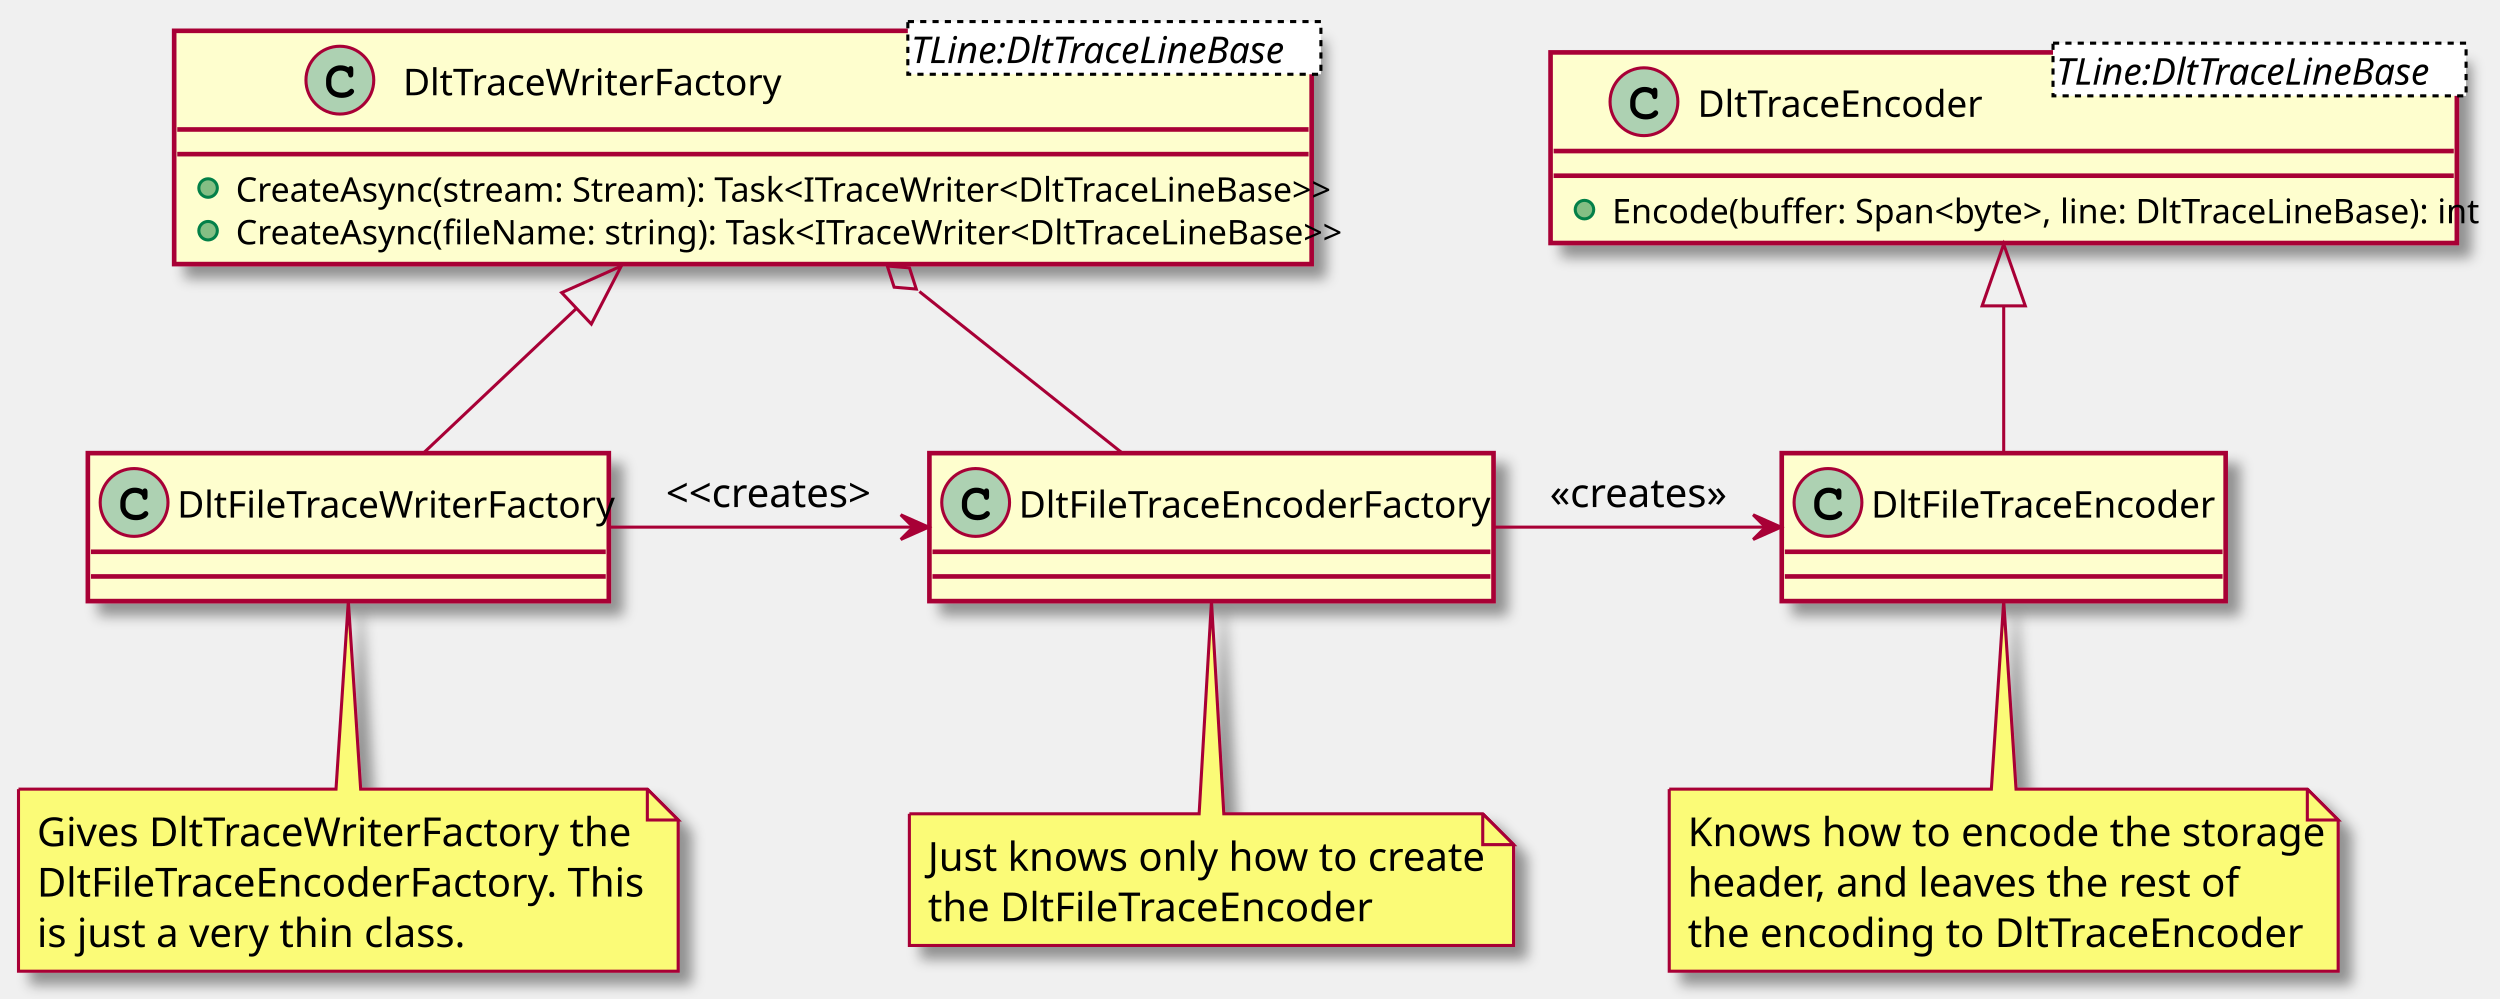
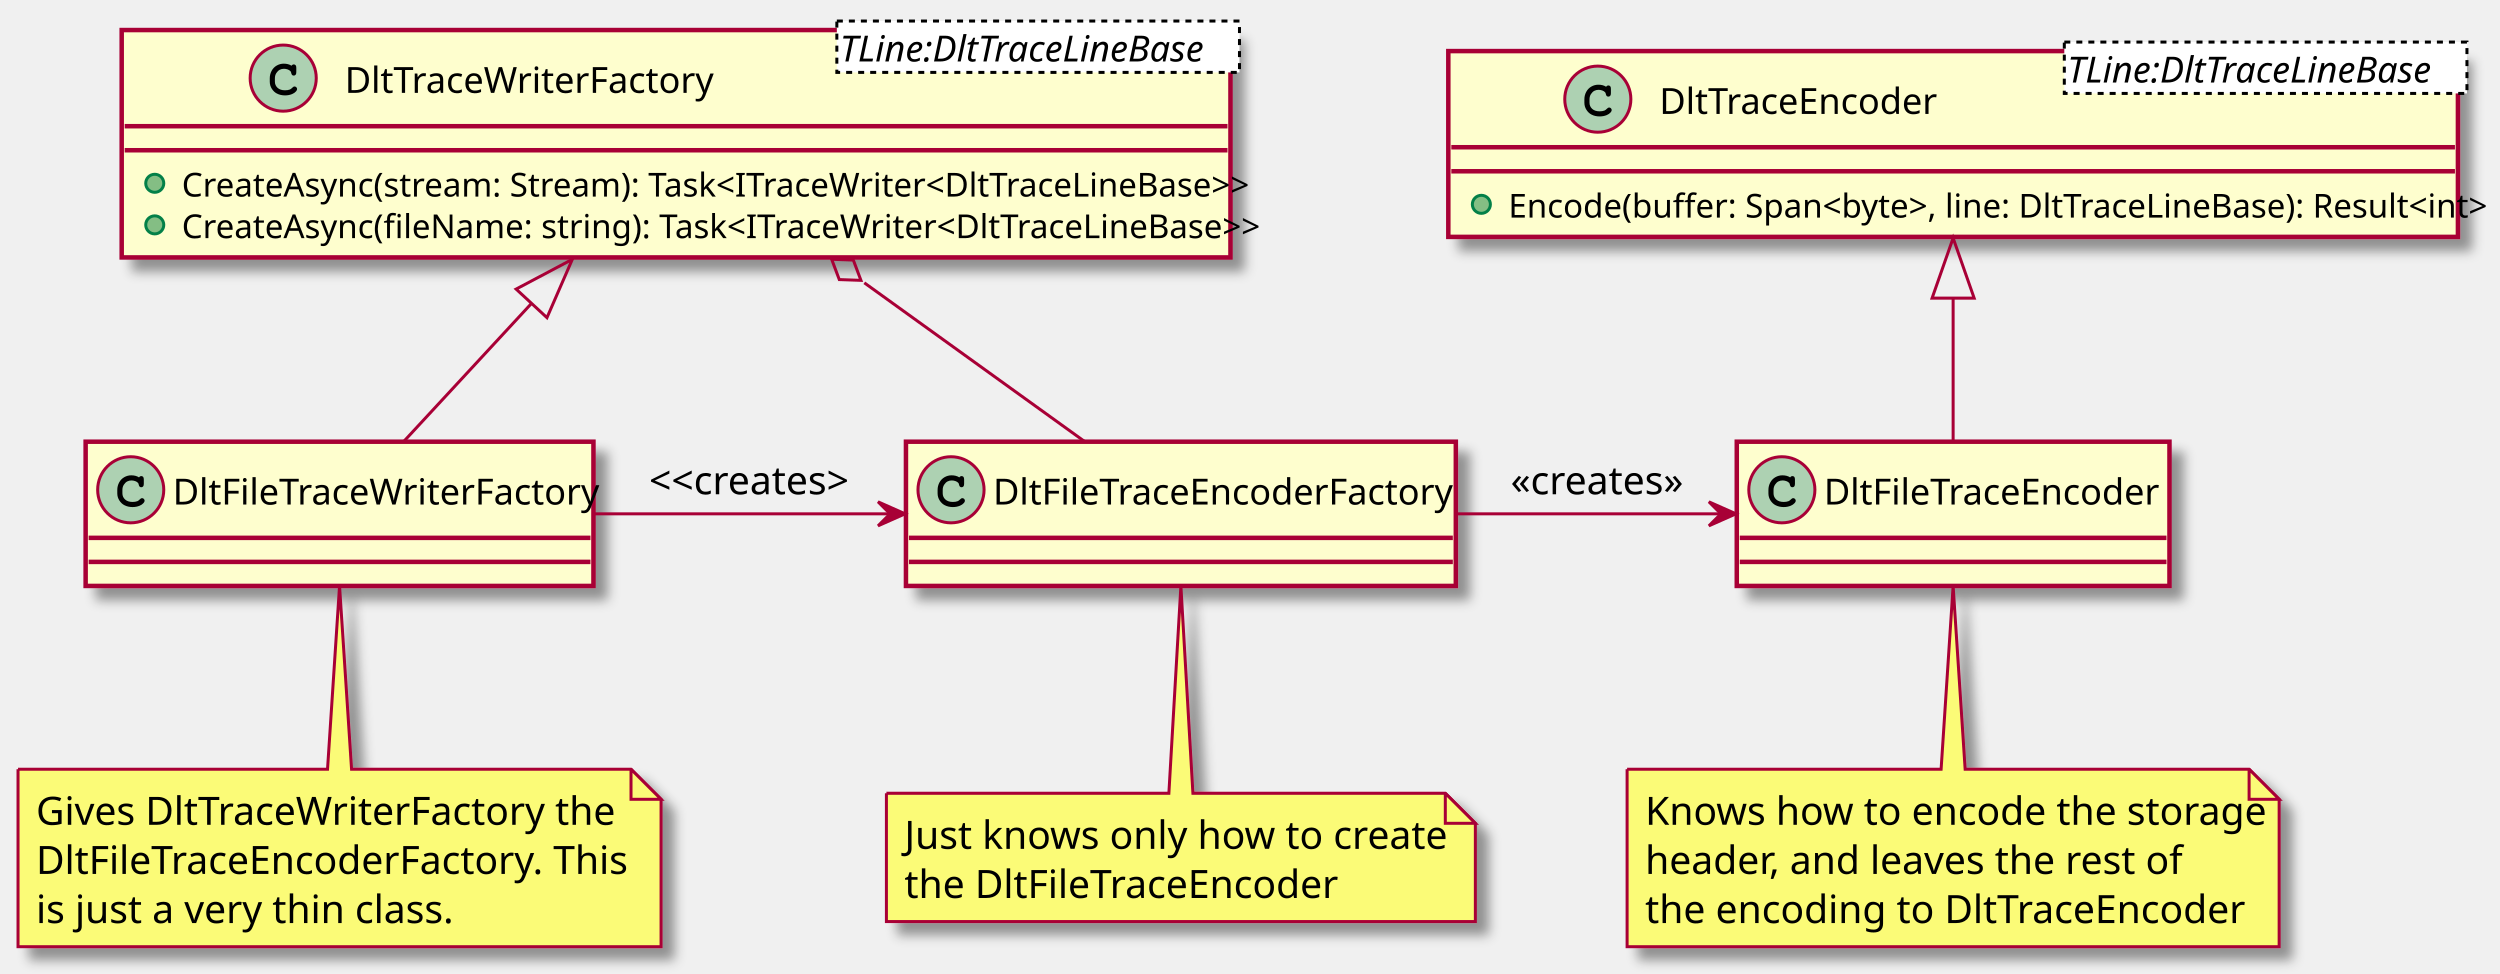
- <svg xmlns="http://www.w3.org/2000/svg" contentScriptType="application/ecmascript" contentStyleType="text/css" height="324px" preserveAspectRatio="none" style="width:811px;height:324px;background:#FFFFFF;" version="1.1" viewBox="0 0 811 324" width="811px" zoomAndPan="magnify">
+ <svg xmlns="http://www.w3.org/2000/svg" contentScriptType="application/ecmascript" contentStyleType="text/css" height="324px" preserveAspectRatio="none" style="width:832px;height:324px;background:#FFFFFF;" version="1.1" viewBox="0 0 832 324" width="832px" zoomAndPan="magnify">
  <defs>
-     <filter height="300%" id="f1enxu90kmi7es" width="300%" x="-1" y="-1">
+     <filter height="300%" id="f1d5fojj1qnrq3" width="300%" x="-1" y="-1">
      <feGaussianBlur result="blurOut" stdDeviation="2.0" />
      <feColorMatrix in="blurOut" result="blurOut2" type="matrix" values="0 0 0 0 0 0 0 0 0 0 0 0 0 0 0 0 0 0 .4 0" />
      <feOffset dx="4.0" dy="4.0" in="blurOut2" result="blurOut3" />
      <feBlend in="SourceGraphic" in2="blurOut3" mode="normal" />
    </filter>
  </defs>
  <g>
-     <rect codeLine="1" fill="#FEFECE" filter="url(#f1enxu90kmi7es)" height="75.672" id="DltTraceWriterFactory" style="stroke:#A80036;stroke-width:1.5;" width="369" x="56.5" y="10" />
-     <ellipse cx="110.25" cy="26" fill="#ADD1B2" rx="11" ry="11" style="stroke:#A80036;stroke-width:1.0;" />
-     <path d="M113.016,21.875 Q113.172,21.656 113.359,21.547 Q113.547,21.438 113.766,21.438 Q114.141,21.438 114.375,21.695 Q114.609,21.953 114.609,22.562 L114.609,24.016 Q114.609,24.625 114.375,24.891 Q114.141,25.156 113.766,25.156 Q113.422,25.156 113.219,24.953 Q113.016,24.766 112.906,24.25 Q112.859,23.891 112.672,23.703 Q112.344,23.328 111.734,23.109 Q111.125,22.891 110.5,22.891 Q109.734,22.891 109.102,23.219 Q108.469,23.547 107.977,24.297 Q107.484,25.047 107.484,26.078 L107.484,27.172 Q107.484,28.406 108.375,29.227 Q109.266,30.047 110.859,30.047 Q111.797,30.047 112.453,29.797 Q112.844,29.641 113.266,29.203 Q113.531,28.938 113.68,28.859 Q113.828,28.781 114.031,28.781 Q114.359,28.781 114.617,29.039 Q114.875,29.297 114.875,29.641 Q114.875,29.984 114.531,30.391 Q114.031,30.969 113.234,31.297 Q112.156,31.75 110.859,31.75 Q109.344,31.75 108.141,31.125 Q107.156,30.625 106.469,29.555 Q105.781,28.484 105.781,27.203 L105.781,26.047 Q105.781,24.719 106.398,23.57 Q107.016,22.422 108.109,21.805 Q109.203,21.188 110.438,21.188 Q111.172,21.188 111.82,21.352 Q112.469,21.516 113.016,21.875 Z " fill="#000000" />
-     <text fill="#000000" font-family="sans-serif" font-size="12" lengthAdjust="spacing" textLength="117" x="130.75" y="30.91">DltTraceWriterFactory</text>
-     <rect fill="#FFFFFF" height="17.094" style="stroke:#000000;stroke-width:1.0;stroke-dasharray:2.0,2.0;" width="134" x="294.5" y="7" />
-     <text fill="#000000" font-family="sans-serif" font-size="12" font-style="italic" lengthAdjust="spacing" textLength="132" x="295.5" y="20.457">TLine:DltTraceLineBase</text>
-     <line style="stroke:#A80036;stroke-width:1.5;" x1="57.5" x2="424.5" y1="42" y2="42" />
-     <line style="stroke:#A80036;stroke-width:1.5;" x1="57.5" x2="424.5" y1="50" y2="50" />
-     <ellipse cx="67.5" cy="61" fill="#84BE84" rx="3" ry="3" style="stroke:#038048;stroke-width:1.0;" />
-     <text fill="#000000" font-family="sans-serif" font-size="11" lengthAdjust="spacing" textLength="342" x="76.5" y="65.419">CreateAsync(stream: Stream): Task&lt;ITraceWriter&lt;DltTraceLineBase&gt;&gt;</text>
-     <ellipse cx="67.5" cy="74.836" fill="#84BE84" rx="3" ry="3" style="stroke:#038048;stroke-width:1.0;" />
-     <text fill="#000000" font-family="sans-serif" font-size="11" lengthAdjust="spacing" textLength="343" x="76.5" y="79.255">CreateAsync(fileName: string): Task&lt;ITraceWriter&lt;DltTraceLineBase&gt;&gt;</text>
-     <rect codeLine="6" fill="#FEFECE" filter="url(#f1enxu90kmi7es)" height="61.836" id="DltTraceEncoder" style="stroke:#A80036;stroke-width:1.5;" width="294" x="503" y="17" />
-     <ellipse cx="533.3" cy="33" fill="#ADD1B2" rx="11" ry="11" style="stroke:#A80036;stroke-width:1.0;" />
-     <path d="M536.066,28.875 Q536.222,28.656 536.409,28.547 Q536.597,28.438 536.816,28.438 Q537.191,28.438 537.425,28.695 Q537.659,28.953 537.659,29.562 L537.659,31.016 Q537.659,31.625 537.425,31.891 Q537.191,32.156 536.816,32.156 Q536.472,32.156 536.269,31.953 Q536.066,31.766 535.956,31.25 Q535.909,30.891 535.722,30.703 Q535.394,30.328 534.784,30.109 Q534.175,29.891 533.55,29.891 Q532.784,29.891 532.152,30.219 Q531.519,30.547 531.027,31.297 Q530.534,32.047 530.534,33.078 L530.534,34.172 Q530.534,35.406 531.425,36.227 Q532.316,37.047 533.909,37.047 Q534.847,37.047 535.503,36.797 Q535.894,36.641 536.316,36.203 Q536.581,35.938 536.73,35.859 Q536.878,35.781 537.081,35.781 Q537.409,35.781 537.667,36.039 Q537.925,36.297 537.925,36.641 Q537.925,36.984 537.581,37.391 Q537.081,37.969 536.284,38.297 Q535.206,38.75 533.909,38.75 Q532.394,38.75 531.191,38.125 Q530.206,37.625 529.519,36.555 Q528.831,35.484 528.831,34.203 L528.831,33.047 Q528.831,31.719 529.448,30.57 Q530.066,29.422 531.159,28.805 Q532.253,28.188 533.487,28.188 Q534.222,28.188 534.87,28.352 Q535.519,28.516 536.066,28.875 Z " fill="#000000" />
-     <text fill="#000000" font-family="sans-serif" font-size="12" lengthAdjust="spacing" textLength="92" x="550.7" y="37.91">DltTraceEncoder</text>
-     <rect fill="#FFFFFF" height="17.094" style="stroke:#000000;stroke-width:1.0;stroke-dasharray:2.0,2.0;" width="134" x="666" y="14" />
-     <text fill="#000000" font-family="sans-serif" font-size="12" font-style="italic" lengthAdjust="spacing" textLength="132" x="667" y="27.457">TLine:DltTraceLineBase</text>
-     <line style="stroke:#A80036;stroke-width:1.5;" x1="504" x2="796" y1="49" y2="49" />
-     <line style="stroke:#A80036;stroke-width:1.5;" x1="504" x2="796" y1="57" y2="57" />
-     <ellipse cx="514" cy="68" fill="#84BE84" rx="3" ry="3" style="stroke:#038048;stroke-width:1.0;" />
-     <text fill="#000000" font-family="sans-serif" font-size="11" lengthAdjust="spacing" textLength="268" x="523" y="72.419">Encode(buffer: Span&lt;byte&gt;, line: DltTraceLineBase): int</text>
-     <rect codeLine="10" fill="#FEFECE" filter="url(#f1enxu90kmi7es)" height="48" id="DltFileTraceWriterFactory" style="stroke:#A80036;stroke-width:1.5;" width="169" x="28.5" y="147" />
+     <rect codeLine="1" fill="#FEFECE" filter="url(#f1d5fojj1qnrq3)" height="75.672" id="DltTraceWriterFactory" style="stroke:#A80036;stroke-width:1.5;" width="369" x="40.5" y="10" />
+     <ellipse cx="94.25" cy="26" fill="#ADD1B2" rx="11" ry="11" style="stroke:#A80036;stroke-width:1.0;" />
+     <path d="M97.016,21.875 Q97.172,21.656 97.359,21.547 Q97.547,21.438 97.766,21.438 Q98.141,21.438 98.375,21.695 Q98.609,21.953 98.609,22.562 L98.609,24.016 Q98.609,24.625 98.375,24.891 Q98.141,25.156 97.766,25.156 Q97.422,25.156 97.219,24.953 Q97.016,24.766 96.906,24.25 Q96.859,23.891 96.672,23.703 Q96.344,23.328 95.734,23.109 Q95.125,22.891 94.5,22.891 Q93.734,22.891 93.102,23.219 Q92.469,23.547 91.977,24.297 Q91.484,25.047 91.484,26.078 L91.484,27.172 Q91.484,28.406 92.375,29.227 Q93.266,30.047 94.859,30.047 Q95.797,30.047 96.453,29.797 Q96.844,29.641 97.266,29.203 Q97.531,28.938 97.68,28.859 Q97.828,28.781 98.031,28.781 Q98.359,28.781 98.617,29.039 Q98.875,29.297 98.875,29.641 Q98.875,29.984 98.531,30.391 Q98.031,30.969 97.234,31.297 Q96.156,31.75 94.859,31.75 Q93.344,31.75 92.141,31.125 Q91.156,30.625 90.469,29.555 Q89.781,28.484 89.781,27.203 L89.781,26.047 Q89.781,24.719 90.398,23.57 Q91.016,22.422 92.109,21.805 Q93.203,21.188 94.438,21.188 Q95.172,21.188 95.82,21.352 Q96.469,21.516 97.016,21.875 Z " fill="#000000" />
+     <text fill="#000000" font-family="sans-serif" font-size="12" lengthAdjust="spacing" textLength="117" x="114.75" y="30.91">DltTraceWriterFactory</text>
+     <rect fill="#FFFFFF" height="17.094" style="stroke:#000000;stroke-width:1.0;stroke-dasharray:2.0,2.0;" width="134" x="278.5" y="7" />
+     <text fill="#000000" font-family="sans-serif" font-size="12" font-style="italic" lengthAdjust="spacing" textLength="132" x="279.5" y="20.457">TLine:DltTraceLineBase</text>
+     <line style="stroke:#A80036;stroke-width:1.5;" x1="41.5" x2="408.5" y1="42" y2="42" />
+     <line style="stroke:#A80036;stroke-width:1.5;" x1="41.5" x2="408.5" y1="50" y2="50" />
+     <ellipse cx="51.5" cy="61" fill="#84BE84" rx="3" ry="3" style="stroke:#038048;stroke-width:1.0;" />
+     <text fill="#000000" font-family="sans-serif" font-size="11" lengthAdjust="spacing" textLength="342" x="60.5" y="65.419">CreateAsync(stream: Stream): Task&lt;ITraceWriter&lt;DltTraceLineBase&gt;&gt;</text>
+     <ellipse cx="51.5" cy="74.836" fill="#84BE84" rx="3" ry="3" style="stroke:#038048;stroke-width:1.0;" />
+     <text fill="#000000" font-family="sans-serif" font-size="11" lengthAdjust="spacing" textLength="343" x="60.5" y="79.255">CreateAsync(fileName: string): Task&lt;ITraceWriter&lt;DltTraceLineBase&gt;&gt;</text>
+     <rect codeLine="6" fill="#FEFECE" filter="url(#f1d5fojj1qnrq3)" height="61.836" id="DltTraceEncoder" style="stroke:#A80036;stroke-width:1.5;" width="336" x="482" y="17" />
+     <ellipse cx="531.75" cy="33" fill="#ADD1B2" rx="11" ry="11" style="stroke:#A80036;stroke-width:1.0;" />
+     <path d="M534.516,28.875 Q534.672,28.656 534.859,28.547 Q535.047,28.438 535.266,28.438 Q535.641,28.438 535.875,28.695 Q536.109,28.953 536.109,29.562 L536.109,31.016 Q536.109,31.625 535.875,31.891 Q535.641,32.156 535.266,32.156 Q534.922,32.156 534.719,31.953 Q534.516,31.766 534.406,31.25 Q534.359,30.891 534.172,30.703 Q533.844,30.328 533.234,30.109 Q532.625,29.891 532,29.891 Q531.234,29.891 530.602,30.219 Q529.969,30.547 529.477,31.297 Q528.984,32.047 528.984,33.078 L528.984,34.172 Q528.984,35.406 529.875,36.227 Q530.766,37.047 532.359,37.047 Q533.297,37.047 533.953,36.797 Q534.344,36.641 534.766,36.203 Q535.031,35.938 535.18,35.859 Q535.328,35.781 535.531,35.781 Q535.859,35.781 536.117,36.039 Q536.375,36.297 536.375,36.641 Q536.375,36.984 536.031,37.391 Q535.531,37.969 534.734,38.297 Q533.656,38.75 532.359,38.75 Q530.844,38.75 529.641,38.125 Q528.656,37.625 527.969,36.555 Q527.281,35.484 527.281,34.203 L527.281,33.047 Q527.281,31.719 527.898,30.57 Q528.516,29.422 529.609,28.805 Q530.703,28.188 531.938,28.188 Q532.672,28.188 533.32,28.352 Q533.969,28.516 534.516,28.875 Z " fill="#000000" />
+     <text fill="#000000" font-family="sans-serif" font-size="12" lengthAdjust="spacing" textLength="92" x="552.25" y="37.91">DltTraceEncoder</text>
+     <rect fill="#FFFFFF" height="17.094" style="stroke:#000000;stroke-width:1.0;stroke-dasharray:2.0,2.0;" width="134" x="687" y="14" />
+     <text fill="#000000" font-family="sans-serif" font-size="12" font-style="italic" lengthAdjust="spacing" textLength="132" x="688" y="27.457">TLine:DltTraceLineBase</text>
+     <line style="stroke:#A80036;stroke-width:1.5;" x1="483" x2="817" y1="49" y2="49" />
+     <line style="stroke:#A80036;stroke-width:1.5;" x1="483" x2="817" y1="57" y2="57" />
+     <ellipse cx="493" cy="68" fill="#84BE84" rx="3" ry="3" style="stroke:#038048;stroke-width:1.0;" />
+     <text fill="#000000" font-family="sans-serif" font-size="11" lengthAdjust="spacing" textLength="310" x="502" y="72.419">Encode(buffer: Span&lt;byte&gt;, line: DltTraceLineBase): Result&lt;int&gt;</text>
+     <rect codeLine="10" fill="#FEFECE" filter="url(#f1d5fojj1qnrq3)" height="48" id="DltFileTraceWriterFactory" style="stroke:#A80036;stroke-width:1.5;" width="169" x="28.5" y="147" />
    <ellipse cx="43.5" cy="163" fill="#ADD1B2" rx="11" ry="11" style="stroke:#A80036;stroke-width:1.0;" />
    <path d="M46.266,158.875 Q46.422,158.656 46.609,158.547 Q46.797,158.438 47.016,158.438 Q47.391,158.438 47.625,158.695 Q47.859,158.953 47.859,159.562 L47.859,161.016 Q47.859,161.625 47.625,161.891 Q47.391,162.156 47.016,162.156 Q46.672,162.156 46.469,161.953 Q46.266,161.766 46.156,161.25 Q46.109,160.891 45.922,160.703 Q45.594,160.328 44.984,160.109 Q44.375,159.891 43.75,159.891 Q42.984,159.891 42.352,160.219 Q41.719,160.547 41.227,161.297 Q40.734,162.047 40.734,163.078 L40.734,164.172 Q40.734,165.406 41.625,166.227 Q42.516,167.047 44.109,167.047 Q45.047,167.047 45.703,166.797 Q46.094,166.641 46.516,166.203 Q46.781,165.938 46.93,165.859 Q47.078,165.781 47.281,165.781 Q47.609,165.781 47.867,166.039 Q48.125,166.297 48.125,166.641 Q48.125,166.984 47.781,167.391 Q47.281,167.969 46.484,168.297 Q45.406,168.75 44.109,168.75 Q42.594,168.75 41.391,168.125 Q40.406,167.625 39.719,166.555 Q39.031,165.484 39.031,164.203 L39.031,163.047 Q39.031,161.719 39.648,160.57 Q40.266,159.422 41.359,158.805 Q42.453,158.188 43.688,158.188 Q44.422,158.188 45.07,158.352 Q45.719,158.516 46.266,158.875 Z " fill="#000000" />
    <text fill="#000000" font-family="sans-serif" font-size="12" lengthAdjust="spacing" textLength="137" x="57.5" y="167.91">DltFileTraceWriterFactory</text>
    <line style="stroke:#A80036;stroke-width:1.5;" x1="29.5" x2="196.5" y1="179" y2="179" />
    <line style="stroke:#A80036;stroke-width:1.5;" x1="29.5" x2="196.5" y1="187" y2="187" />
-     <path d="M6,256 L6,315.055 A0,0 0 0 0 6,315.055 L220,315.055 A0,0 0 0 0 220,315.055 L220,266 L210,256 L117,256 L113,195.04 L109,256 L6,256 A0,0 0 0 0 6,256 " fill="#FBFB77" filter="url(#f1enxu90kmi7es)" style="stroke:#A80036;stroke-width:1.0;" />
+     <path d="M6,256 L6,315.055 A0,0 0 0 0 6,315.055 L220,315.055 A0,0 0 0 0 220,315.055 L220,266 L210,256 L117,256 L113,195.04 L109,256 L6,256 A0,0 0 0 0 6,256 " fill="#FBFB77" filter="url(#f1d5fojj1qnrq3)" style="stroke:#A80036;stroke-width:1.0;" />
    <path d="M210,256 L210,266 L220,266 L210,256 " fill="#FBFB77" style="stroke:#A80036;stroke-width:1.0;" />
    <text fill="#000000" font-family="sans-serif" font-size="13" lengthAdjust="spacing" textLength="185" x="12" y="274.495">Gives DltTraceWriterFactory the</text>
    <text fill="#000000" font-family="sans-serif" font-size="13" lengthAdjust="spacing" textLength="193" x="12" y="290.847">DltFileTraceEncoderFactory. This</text>
    <text fill="#000000" font-family="sans-serif" font-size="13" lengthAdjust="spacing" textLength="137" x="12" y="307.198">is just a very thin class.</text>
-     <rect codeLine="18" fill="#FEFECE" filter="url(#f1enxu90kmi7es)" height="48" id="DltFileTraceEncoderFactory" style="stroke:#A80036;stroke-width:1.5;" width="183" x="301.5" y="147" />
+     <rect codeLine="18" fill="#FEFECE" filter="url(#f1d5fojj1qnrq3)" height="48" id="DltFileTraceEncoderFactory" style="stroke:#A80036;stroke-width:1.5;" width="183" x="301.5" y="147" />
    <ellipse cx="316.5" cy="163" fill="#ADD1B2" rx="11" ry="11" style="stroke:#A80036;stroke-width:1.0;" />
    <path d="M319.266,158.875 Q319.422,158.656 319.609,158.547 Q319.797,158.438 320.016,158.438 Q320.391,158.438 320.625,158.695 Q320.859,158.953 320.859,159.562 L320.859,161.016 Q320.859,161.625 320.625,161.891 Q320.391,162.156 320.016,162.156 Q319.672,162.156 319.469,161.953 Q319.266,161.766 319.156,161.25 Q319.109,160.891 318.922,160.703 Q318.594,160.328 317.984,160.109 Q317.375,159.891 316.75,159.891 Q315.984,159.891 315.352,160.219 Q314.719,160.547 314.227,161.297 Q313.734,162.047 313.734,163.078 L313.734,164.172 Q313.734,165.406 314.625,166.227 Q315.516,167.047 317.109,167.047 Q318.047,167.047 318.703,166.797 Q319.094,166.641 319.516,166.203 Q319.781,165.938 319.93,165.859 Q320.078,165.781 320.281,165.781 Q320.609,165.781 320.867,166.039 Q321.125,166.297 321.125,166.641 Q321.125,166.984 320.781,167.391 Q320.281,167.969 319.484,168.297 Q318.406,168.75 317.109,168.75 Q315.594,168.75 314.391,168.125 Q313.406,167.625 312.719,166.555 Q312.031,165.484 312.031,164.203 L312.031,163.047 Q312.031,161.719 312.648,160.57 Q313.266,159.422 314.359,158.805 Q315.453,158.188 316.688,158.188 Q317.422,158.188 318.07,158.352 Q318.719,158.516 319.266,158.875 Z " fill="#000000" />
    <text fill="#000000" font-family="sans-serif" font-size="12" lengthAdjust="spacing" textLength="151" x="330.5" y="167.91">DltFileTraceEncoderFactory</text>
    <line style="stroke:#A80036;stroke-width:1.5;" x1="302.5" x2="483.5" y1="179" y2="179" />
    <line style="stroke:#A80036;stroke-width:1.5;" x1="302.5" x2="483.5" y1="187" y2="187" />
-     <path d="M295,264 L295,306.703 A0,0 0 0 0 295,306.703 L491,306.703 A0,0 0 0 0 491,306.703 L491,274 L481,264 L397,264 L393,195.04 L389,264 L295,264 A0,0 0 0 0 295,264 " fill="#FBFB77" filter="url(#f1enxu90kmi7es)" style="stroke:#A80036;stroke-width:1.0;" />
+     <path d="M295,264 L295,306.703 A0,0 0 0 0 295,306.703 L491,306.703 A0,0 0 0 0 491,306.703 L491,274 L481,264 L397,264 L393,195.04 L389,264 L295,264 A0,0 0 0 0 295,264 " fill="#FBFB77" filter="url(#f1d5fojj1qnrq3)" style="stroke:#A80036;stroke-width:1.0;" />
    <path d="M481,264 L481,274 L491,274 L481,264 " fill="#FBFB77" style="stroke:#A80036;stroke-width:1.0;" />
    <text fill="#000000" font-family="sans-serif" font-size="13" lengthAdjust="spacing" textLength="175" x="301" y="282.495">Just knows only how to create</text>
    <text fill="#000000" font-family="sans-serif" font-size="13" lengthAdjust="spacing" textLength="139" x="301" y="298.847">the DltFileTraceEncoder</text>
-     <rect codeLine="26" fill="#FEFECE" filter="url(#f1enxu90kmi7es)" height="48" id="DltFileTraceEncoder" style="stroke:#A80036;stroke-width:1.5;" width="144" x="578" y="147" />
+     <rect codeLine="26" fill="#FEFECE" filter="url(#f1d5fojj1qnrq3)" height="48" id="DltFileTraceEncoder" style="stroke:#A80036;stroke-width:1.5;" width="144" x="578" y="147" />
    <ellipse cx="593" cy="163" fill="#ADD1B2" rx="11" ry="11" style="stroke:#A80036;stroke-width:1.0;" />
    <path d="M595.766,158.875 Q595.922,158.656 596.109,158.547 Q596.297,158.438 596.516,158.438 Q596.891,158.438 597.125,158.695 Q597.359,158.953 597.359,159.562 L597.359,161.016 Q597.359,161.625 597.125,161.891 Q596.891,162.156 596.516,162.156 Q596.172,162.156 595.969,161.953 Q595.766,161.766 595.656,161.25 Q595.609,160.891 595.422,160.703 Q595.094,160.328 594.484,160.109 Q593.875,159.891 593.25,159.891 Q592.484,159.891 591.852,160.219 Q591.219,160.547 590.727,161.297 Q590.234,162.047 590.234,163.078 L590.234,164.172 Q590.234,165.406 591.125,166.227 Q592.016,167.047 593.609,167.047 Q594.547,167.047 595.203,166.797 Q595.594,166.641 596.016,166.203 Q596.281,165.938 596.43,165.859 Q596.578,165.781 596.781,165.781 Q597.109,165.781 597.367,166.039 Q597.625,166.297 597.625,166.641 Q597.625,166.984 597.281,167.391 Q596.781,167.969 595.984,168.297 Q594.906,168.75 593.609,168.75 Q592.094,168.75 590.891,168.125 Q589.906,167.625 589.219,166.555 Q588.531,165.484 588.531,164.203 L588.531,163.047 Q588.531,161.719 589.148,160.57 Q589.766,159.422 590.859,158.805 Q591.953,158.188 593.188,158.188 Q593.922,158.188 594.57,158.352 Q595.219,158.516 595.766,158.875 Z " fill="#000000" />
    <text fill="#000000" font-family="sans-serif" font-size="12" lengthAdjust="spacing" textLength="112" x="607" y="167.91">DltFileTraceEncoder</text>
    <line style="stroke:#A80036;stroke-width:1.5;" x1="579" x2="721" y1="179" y2="179" />
    <line style="stroke:#A80036;stroke-width:1.5;" x1="579" x2="721" y1="187" y2="187" />
-     <path d="M541.5,256 L541.5,315.055 A0,0 0 0 0 541.5,315.055 L758.5,315.055 A0,0 0 0 0 758.5,315.055 L758.5,266 L748.5,256 L654,256 L650,195.04 L646,256 L541.5,256 A0,0 0 0 0 541.5,256 " fill="#FBFB77" filter="url(#f1enxu90kmi7es)" style="stroke:#A80036;stroke-width:1.0;" />
+     <path d="M541.5,256 L541.5,315.055 A0,0 0 0 0 541.5,315.055 L758.5,315.055 A0,0 0 0 0 758.5,315.055 L758.5,266 L748.5,256 L654,256 L650,195.04 L646,256 L541.5,256 A0,0 0 0 0 541.5,256 " fill="#FBFB77" filter="url(#f1d5fojj1qnrq3)" style="stroke:#A80036;stroke-width:1.0;" />
    <path d="M748.5,256 L748.5,266 L758.5,266 L748.5,256 " fill="#FBFB77" style="stroke:#A80036;stroke-width:1.0;" />
    <text fill="#000000" font-family="sans-serif" font-size="13" lengthAdjust="spacing" textLength="196" x="547.5" y="274.495">Knows how to encode the storage</text>
    <text fill="#000000" font-family="sans-serif" font-size="13" lengthAdjust="spacing" textLength="170" x="547.5" y="290.847">header, and leaves the rest of</text>
    <text fill="#000000" font-family="sans-serif" font-size="13" lengthAdjust="spacing" textLength="189" x="547.5" y="307.198">the encoding to DltTraceEncoder</text>
-     <path codeLine="16" d="M186.87,100.17 C169.73,116.37 151.63,133.49 137.63,146.72 " fill="none" id="DltTraceWriterFactory-backto-DltFileTraceWriterFactory" style="stroke:#A80036;stroke-width:1.0;" />
-     <polygon fill="none" points="182.21,94.94,201.55,86.29,191.83,105.12,182.21,94.94" style="stroke:#A80036;stroke-width:1.0;" />
+     <path codeLine="16" d="M176.72,101.15 C162,117.06 146.55,133.75 134.55,146.72 " fill="none" id="DltTraceWriterFactory-backto-DltFileTraceWriterFactory" style="stroke:#A80036;stroke-width:1.0;" />
+     <polygon fill="none" points="171.76,96.21,190.48,86.29,182.03,105.72,171.76,96.21" style="stroke:#A80036;stroke-width:1.0;" />
    <path codeLine="23" d="M197.77,171 C228.78,171 264.11,171 296.1,171 " fill="none" id="DltFileTraceWriterFactory-to-DltFileTraceEncoderFactory" style="stroke:#A80036;stroke-width:1.0;" />
    <polygon fill="#A80036" points="301.21,171,292.21,167,296.21,171,292.21,175,301.21,171" style="stroke:#A80036;stroke-width:1.0;" />
    <text fill="#000000" font-family="sans-serif" font-size="13" lengthAdjust="spacing" textLength="67" x="216" y="164.495">&lt;&lt;creates&gt;</text>
-     <path codeLine="24" d="M298.25,94.57 C320.57,112.34 345.2,131.95 363.75,146.72 " fill="none" id="DltTraceWriterFactory-backto-DltFileTraceEncoderFactory" style="stroke:#A80036;stroke-width:1.0;" />
-     <polygon fill="none" points="287.85,86.29,290.052,93.157,297.237,93.765,295.035,86.899,287.85,86.29" style="stroke:#A80036;stroke-width:1.0;" />
+     <path codeLine="24" d="M287.64,94.12 C312.58,112.08 340.22,131.98 360.92,146.9 " fill="none" id="DltTraceWriterFactory-backto-DltFileTraceEncoderFactory" style="stroke:#A80036;stroke-width:1.0;" />
+     <polygon fill="none" points="276.78,86.29,279.314,93.041,286.521,93.299,283.986,86.547,276.78,86.29" style="stroke:#A80036;stroke-width:1.0;" />
    <path codeLine="33" d="M484.69,171 C513.46,171 544.92,171 572.6,171 " fill="none" id="DltFileTraceEncoderFactory-to-DltFileTraceEncoder" style="stroke:#A80036;stroke-width:1.0;" />
    <polygon fill="#A80036" points="577.72,171,568.72,167,572.72,171,568.72,175,577.72,171" style="stroke:#A80036;stroke-width:1.0;" />
    <text fill="#000000" font-family="sans-serif" font-size="13" lengthAdjust="spacing" textLength="57" x="502.75" y="164.495">«creates»</text>
    <path codeLine="34" d="M650,99.27 C650,115.85 650,133.48 650,147 " fill="none" id="DltTraceEncoder-backto-DltFileTraceEncoder" style="stroke:#A80036;stroke-width:1.0;" />
    <polygon fill="none" points="643,99.22,650,79.22,657,99.22,643,99.22" style="stroke:#A80036;stroke-width:1.0;" />
  </g>
</svg>
